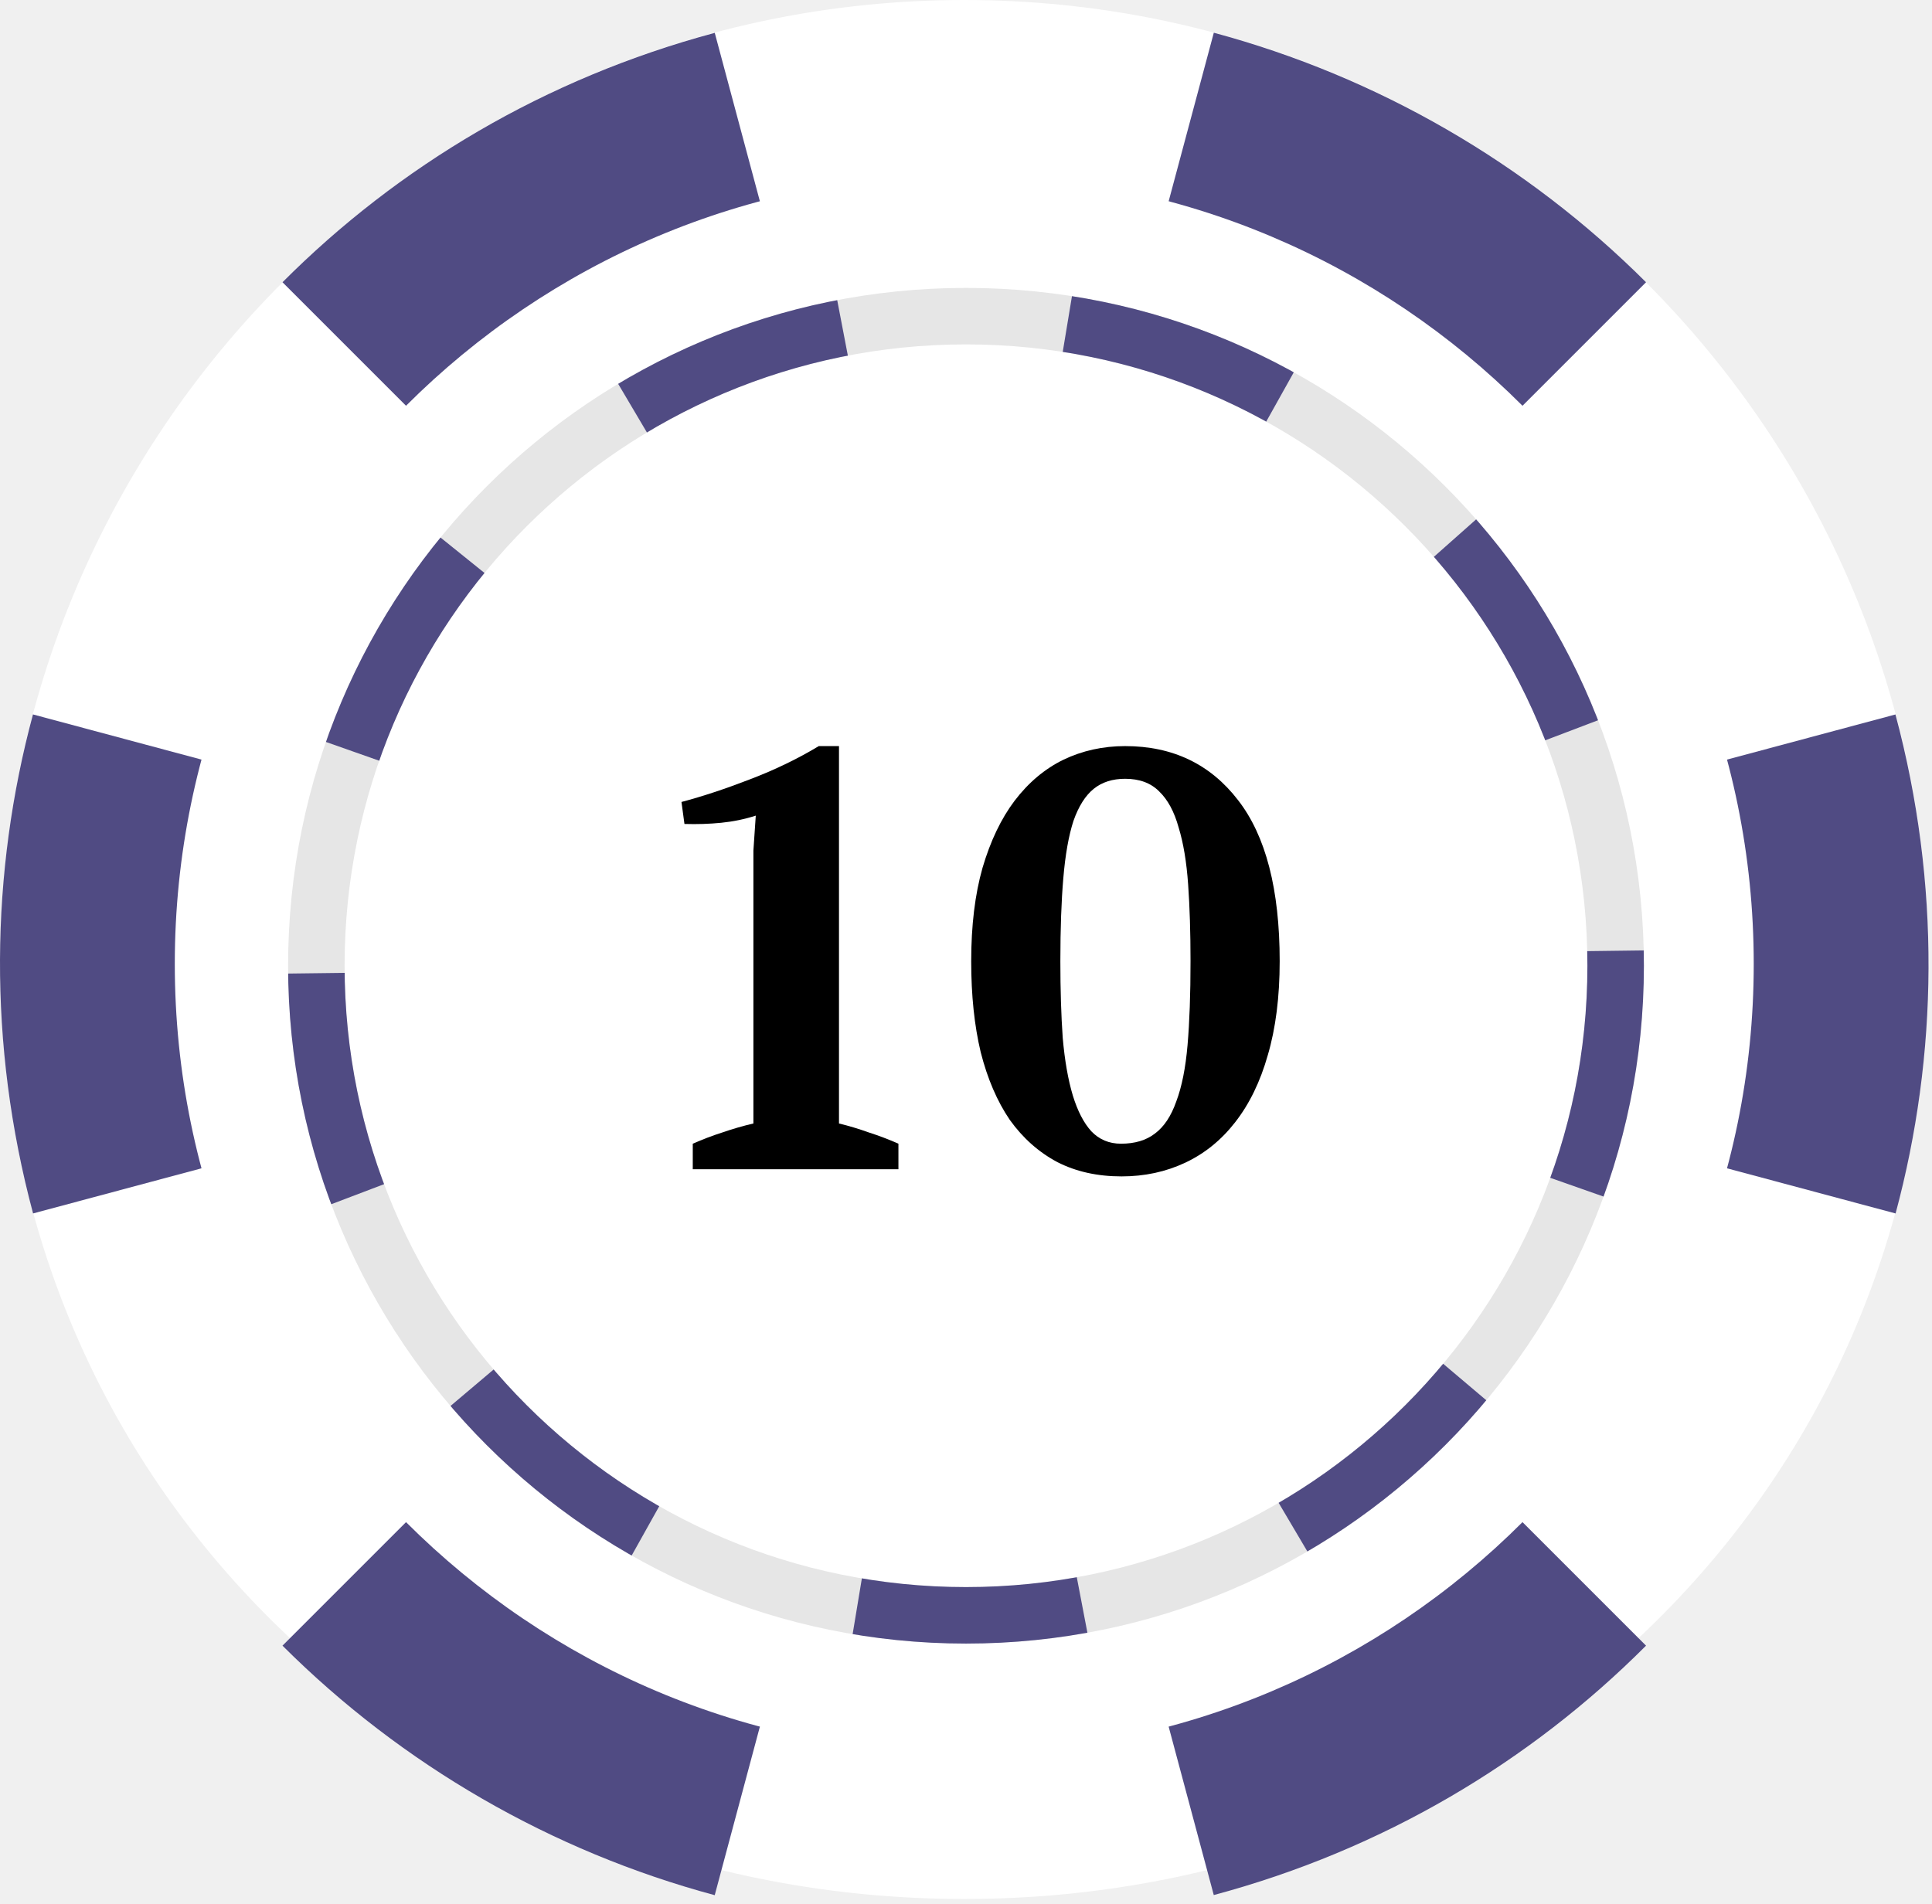
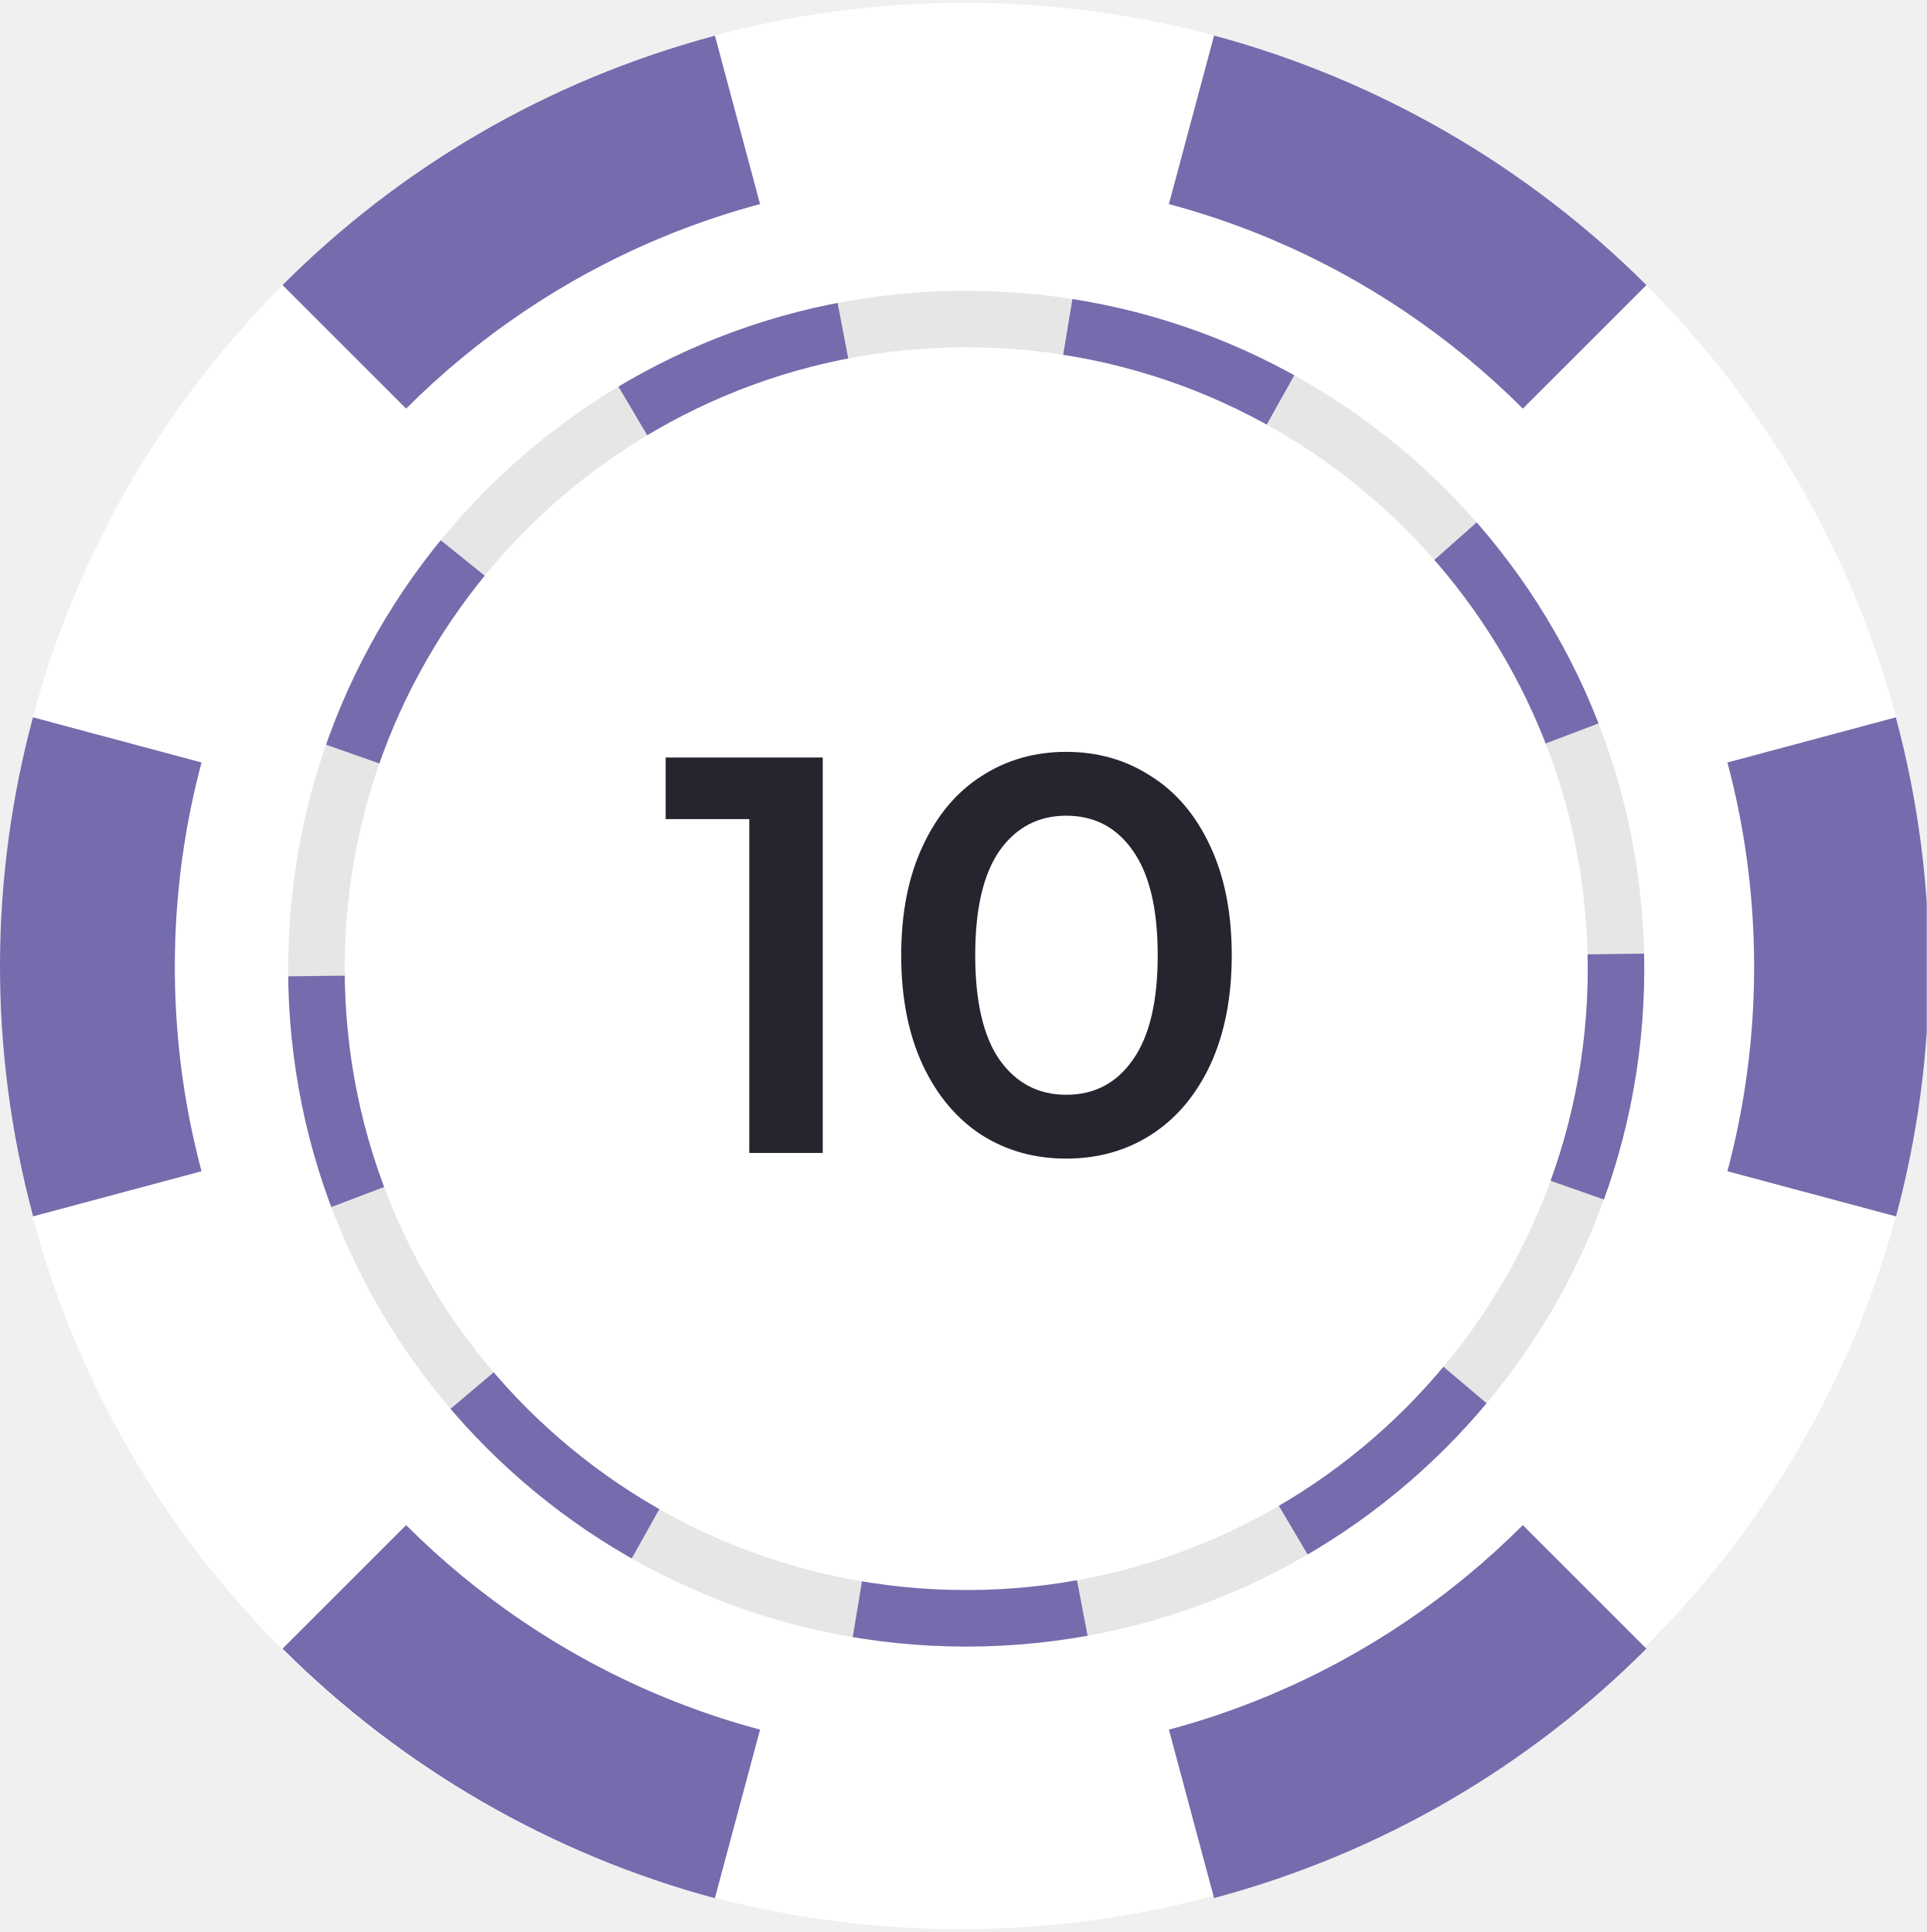
- <svg xmlns="http://www.w3.org/2000/svg" width="342" height="337" viewBox="0 0 342 337" fill="none">
+ <svg xmlns="http://www.w3.org/2000/svg" width="342" height="343" viewBox="0 0 342 343" fill="none">
  <g clip-path="url(#clip0)">
-     <path d="M341.346 170.653C341.346 264.902 264.943 336.189 170.693 336.189C76.443 336.189 0.04 264.902 0.04 170.653C0.04 76.404 76.444 0 170.693 0C264.942 0 341.346 76.404 341.346 170.653Z" fill="white" />
-     <path d="M126.519 335.514L170.693 170.653L50.006 291.339C71.182 312.476 97.627 327.744 126.519 335.514Z" fill="#504B83" />
-     <path d="M5.855 214.821L170.693 170.653L5.833 126.479C-1.701 154.486 -2.192 184.791 5.855 214.821V214.821Z" fill="#504B83" />
-     <path d="M50.006 49.966L170.693 170.653L126.525 5.815C96.495 13.861 70.496 29.438 50.006 49.966V49.966Z" fill="#504B83" />
-     <path d="M214.868 5.792L214.161 8.429L170.693 170.653L291.379 49.966C270.205 28.83 243.76 13.562 214.868 5.792V5.792Z" fill="#504B83" />
-     <path d="M170.693 170.653L214.861 335.491C244.892 327.445 270.891 311.867 291.379 291.339L170.693 170.653Z" fill="#504B83" />
-     <path d="M335.532 126.485L170.693 170.653L335.554 214.827C343.087 186.819 343.578 156.514 335.532 126.485V126.485Z" fill="#504B83" />
-     <path d="M170.693 310.403C247.875 310.403 310.444 247.835 310.444 170.653C310.444 93.47 247.875 30.902 170.693 30.902C93.511 30.902 30.942 93.47 30.942 170.653C30.942 247.835 93.511 310.403 170.693 310.403Z" fill="white" />
-     <path d="M170.693 290.96C236.956 290.96 290.673 237.243 290.673 170.98C290.673 104.717 236.956 51 170.693 51C104.43 51 50.713 104.717 50.713 170.98C50.713 237.243 104.43 290.96 170.693 290.96Z" fill="white" />
-     <circle opacity="0.1" cx="171" cy="170.971" r="115" stroke="black" stroke-width="10" />
-     <circle cx="171" cy="170.971" r="115" stroke="#504B83" stroke-width="10" stroke-dasharray="40 40" />
-     <path d="M159.038 207H122.633V202.476C124.387 201.704 126.14 201.038 127.894 200.477C129.718 199.845 131.541 199.319 133.365 198.898V150.603L133.786 144.396C131.822 145.027 129.788 145.448 127.683 145.658C125.579 145.869 123.405 145.939 121.16 145.869L120.634 141.976C124.352 140.994 128.385 139.661 132.734 137.977C137.153 136.294 141.221 134.33 144.939 132.085H148.517V198.898C150.27 199.319 152.024 199.845 153.777 200.477C155.531 201.038 157.285 201.704 159.038 202.476V207Z" fill="black" />
-     <path d="M171.92 170.174C171.92 163.861 172.586 158.354 173.919 153.655C175.322 148.885 177.216 144.922 179.601 141.765C182.056 138.539 184.932 136.119 188.229 134.505C191.596 132.892 195.243 132.085 199.171 132.085C207.589 132.085 214.252 135.277 219.163 141.66C224.073 147.973 226.528 157.478 226.528 170.174C226.528 176.487 225.826 182.028 224.423 186.798C223.091 191.498 221.162 195.461 218.637 198.688C216.181 201.844 213.235 204.229 209.798 205.843C206.361 207.456 202.608 208.263 198.54 208.263C194.261 208.263 190.473 207.421 187.177 205.737C183.88 203.984 181.074 201.494 178.759 198.267C176.514 194.97 174.796 190.972 173.603 186.272C172.481 181.572 171.92 176.206 171.92 170.174ZM187.703 170.174C187.703 175.224 187.843 179.749 188.123 183.747C188.474 187.745 189.07 191.147 189.912 193.953C190.754 196.689 191.841 198.793 193.174 200.266C194.577 201.739 196.33 202.476 198.435 202.476C200.89 202.476 202.889 201.879 204.432 200.687C206.046 199.494 207.308 197.601 208.22 195.005C209.202 192.41 209.868 189.078 210.219 185.01C210.57 180.941 210.745 175.996 210.745 170.174C210.745 165.123 210.605 160.599 210.324 156.601C210.044 152.603 209.483 149.236 208.641 146.5C207.869 143.694 206.712 141.555 205.169 140.082C203.696 138.609 201.697 137.872 199.171 137.872C196.927 137.872 195.068 138.468 193.595 139.661C192.122 140.853 190.929 142.747 190.017 145.343C189.176 147.938 188.579 151.305 188.229 155.443C187.878 159.512 187.703 164.422 187.703 170.174Z" fill="black" />
+     <path d="M342.347 171.653C342.347 266.178 265.025 342.5 170.498 342.5C75.972 342.5 0.04 266.178 0.04 171.653C0.04 77.128 76.668 0.5 171.193 0.5C265.719 0.5 342.347 77.128 342.347 171.653Z" fill="white" />
+     <path d="M126.89 336.998L171.194 171.653L50.153 292.693C71.391 313.892 97.913 329.205 126.89 336.998Z" fill="#746CAD" />
+     <path d="M5.872 215.951L171.193 171.653L5.85 127.35C-1.706 155.439 -2.198 185.833 5.872 215.951V215.951Z" fill="#746CAD" />
+     <path d="M50.153 50.613L171.194 171.653L126.896 6.332C96.778 14.402 70.703 30.024 50.153 50.613V50.613Z" fill="#746CAD" />
+     <path d="M215.498 6.309L214.789 8.954L171.193 171.653L292.234 50.612C270.997 29.415 244.475 14.102 215.498 6.309V6.309Z" fill="#746CAD" />
+     <path d="M171.193 171.653L215.492 336.975C245.61 328.905 271.685 313.281 292.234 292.693L171.193 171.653Z" fill="#746CAD" />
+     <path d="M336.515 127.356L171.193 171.653L336.538 215.957C344.093 187.867 344.585 157.473 336.515 127.356V127.356Z" fill="#746CAD" />
+     <path d="M171.194 311.813C248.602 311.813 311.354 249.062 311.354 171.653C311.354 94.245 248.602 31.493 171.194 31.493C93.785 31.493 31.033 94.245 31.033 171.653C31.033 249.062 93.785 311.813 171.194 311.813Z" fill="white" />
+     <path d="M171.193 292.313C237.651 292.313 291.525 238.439 291.525 171.981C291.525 105.524 237.651 51.65 171.193 51.65C104.736 51.65 50.862 105.524 50.862 171.981C50.862 238.439 104.736 292.313 171.193 292.313Z" fill="white" />
+     <circle opacity="0.1" cx="171.502" cy="171.973" r="115.337" stroke="black" stroke-width="10.029" />
+     <circle cx="171.502" cy="171.973" r="115.337" stroke="#746CAD" stroke-width="10.029" stroke-dasharray="40.12 40.12" />
+     <path d="M146.035 134.486V204.691H132.996V145.418H118.153V134.486H146.035Z" fill="#25242F" />
+     <path d="M189.247 205.694C183.63 205.694 178.616 204.29 174.203 201.482C169.79 198.607 166.313 194.462 163.772 189.046C161.232 183.563 159.961 177.077 159.961 169.589C159.961 162.1 161.232 155.648 163.772 150.232C166.313 144.749 169.79 140.604 174.203 137.796C178.616 134.921 183.63 133.483 189.247 133.483C194.863 133.483 199.878 134.921 204.291 137.796C208.771 140.604 212.281 144.749 214.822 150.232C217.362 155.648 218.633 162.1 218.633 169.589C218.633 177.077 217.362 183.563 214.822 189.046C212.281 194.462 208.771 198.607 204.291 201.482C199.878 204.29 194.863 205.694 189.247 205.694ZM189.247 194.361C194.262 194.361 198.206 192.288 201.082 188.143C204.023 183.998 205.494 177.813 205.494 169.589C205.494 161.365 204.023 155.18 201.082 151.035C198.206 146.889 194.262 144.816 189.247 144.816C184.299 144.816 180.354 146.889 177.412 151.035C174.537 155.18 173.1 161.365 173.1 169.589C173.1 177.813 174.537 183.998 177.412 188.143C180.354 192.288 184.299 194.361 189.247 194.361Z" fill="#25242F" />
  </g>
  <defs>
    <clipPath id="clip0">
-       <rect width="341.386" height="336.189" fill="white" />
+       <rect width="342" height="342" fill="white" transform="translate(0 0.5)" />
    </clipPath>
  </defs>
</svg>
